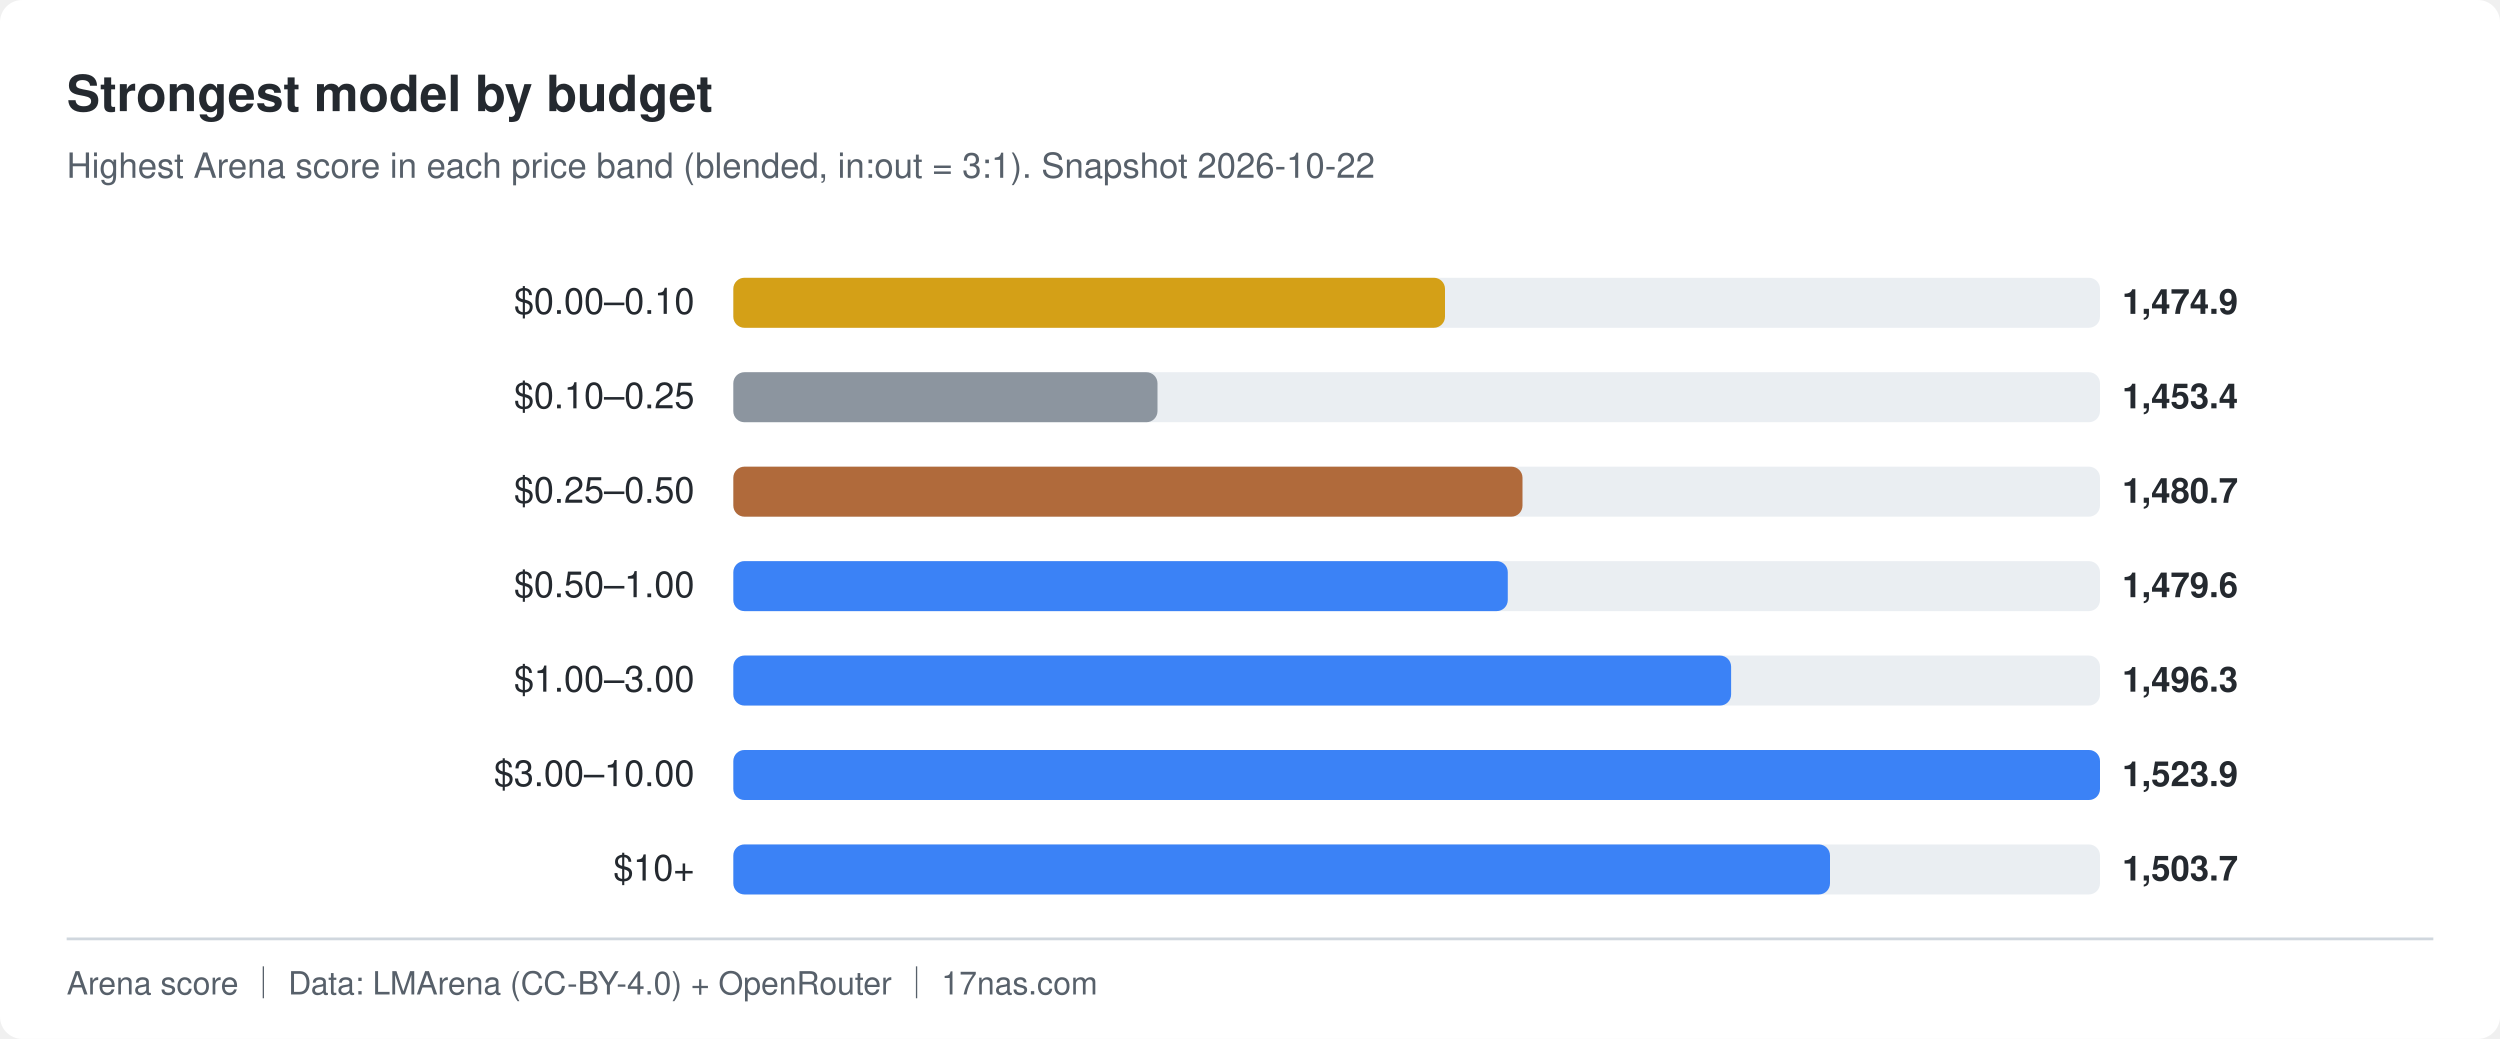
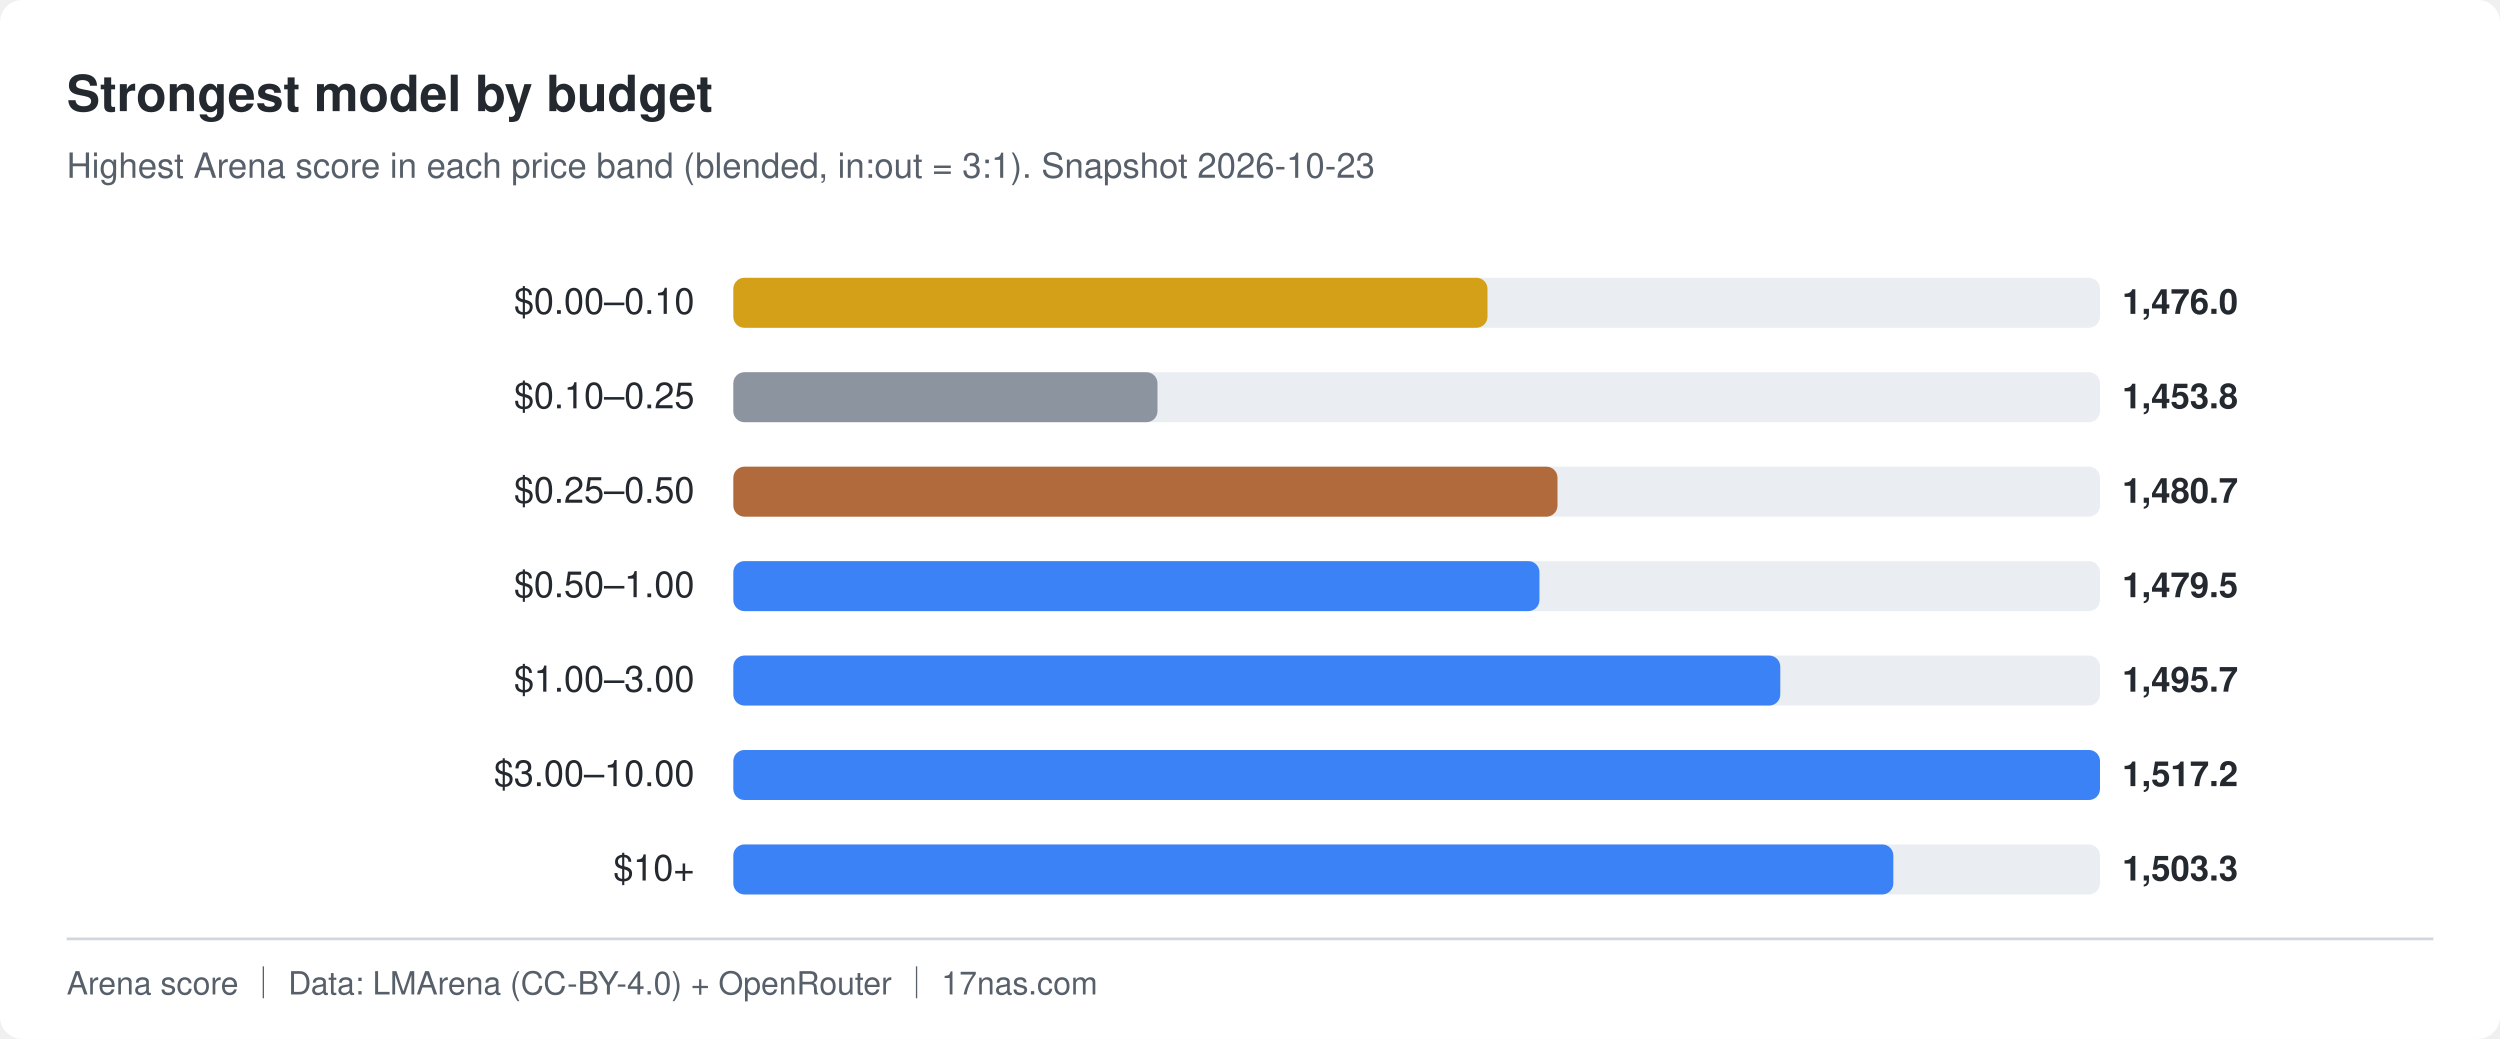
<svg xmlns="http://www.w3.org/2000/svg" width="900" height="374" viewBox="0 0 900 374" role="img" aria-label="Strongest model by budget">
  <style>
    .bg { fill: #ffffff; }
    .fg { fill: #24292f; }
    .muted { fill: #57606a; }
    .track { fill: #eaeef2; }
    .axis { stroke: #d0d7de; }
    @media (prefers-color-scheme: dark) {
      .bg { fill: #0d1117; }
      .fg { fill: #e6edf3; }
      .muted { fill: #8b949e; }
      .track { fill: #21262d; }
      .axis { stroke: #30363d; }
    }
  </style>
  <rect class="bg" x="0" y="0" width="900" height="374" rx="8" />
  <text class="fg" x="24" y="40" font-family="-apple-system,BlinkMacSystemFont,Segoe UI,Helvetica,Arial,sans-serif" font-size="18" font-weight="600">Strongest model by budget</text>
-   <text class="muted" x="24" y="64" font-family="-apple-system,BlinkMacSystemFont,Segoe UI,Helvetica,Arial,sans-serif" font-size="12.5">Highest Arena score in each price band (blended, in:out = 3:1). Snapshot 2026-10-22</text>
+   <text class="muted" x="24" y="64" font-family="-apple-system,BlinkMacSystemFont,Segoe UI,Helvetica,Arial,sans-serif" font-size="12.5">Highest Arena score in each price band (blended, in:out = 3:1). Snapshot 2026-10-23</text>
  <text class="fg" x="250" y="113" text-anchor="end" font-family="-apple-system,BlinkMacSystemFont,Segoe UI,Helvetica,Arial,sans-serif" font-size="13">$0.00–0.10</text>
  <rect class="track" x="264" y="100" width="492" height="18" rx="4" />
-   <rect x="264" y="100" width="256.2" height="18" rx="4" fill="#d4a017" />
-   <text class="fg" x="764" y="113" font-family="-apple-system,BlinkMacSystemFont,Segoe UI,Helvetica,Arial,sans-serif" font-size="12.5" font-weight="600">1,474.9</text>
+   <rect x="264" y="100" width="271.5" height="18" rx="4" fill="#d4a017" />
+   <text class="fg" x="764" y="113" font-family="-apple-system,BlinkMacSystemFont,Segoe UI,Helvetica,Arial,sans-serif" font-size="12.5" font-weight="600">1,476.0</text>
  <text class="fg" x="250" y="147" text-anchor="end" font-family="-apple-system,BlinkMacSystemFont,Segoe UI,Helvetica,Arial,sans-serif" font-size="13">$0.10–0.25</text>
  <rect class="track" x="264" y="134" width="492" height="18" rx="4" />
  <rect x="264" y="134" width="152.7" height="18" rx="4" fill="#8c959f" />
-   <text class="fg" x="764" y="147" font-family="-apple-system,BlinkMacSystemFont,Segoe UI,Helvetica,Arial,sans-serif" font-size="12.5" font-weight="600">1,453.4</text>
+   <text class="fg" x="764" y="147" font-family="-apple-system,BlinkMacSystemFont,Segoe UI,Helvetica,Arial,sans-serif" font-size="12.5" font-weight="600">1,453.8</text>
  <text class="fg" x="250" y="181" text-anchor="end" font-family="-apple-system,BlinkMacSystemFont,Segoe UI,Helvetica,Arial,sans-serif" font-size="13">$0.25–0.50</text>
  <rect class="track" x="264" y="168" width="492" height="18" rx="4" />
-   <rect x="264" y="168" width="284.1" height="18" rx="4" fill="#b06a3b" />
+   <rect x="264" y="168" width="296.7" height="18" rx="4" fill="#b06a3b" />
  <text class="fg" x="764" y="181" font-family="-apple-system,BlinkMacSystemFont,Segoe UI,Helvetica,Arial,sans-serif" font-size="12.5" font-weight="600">1,480.7</text>
  <text class="fg" x="250" y="215" text-anchor="end" font-family="-apple-system,BlinkMacSystemFont,Segoe UI,Helvetica,Arial,sans-serif" font-size="13">$0.50–1.00</text>
  <rect class="track" x="264" y="202" width="492" height="18" rx="4" />
-   <rect x="264" y="202" width="278.8" height="18" rx="4" fill="#3b82f6" />
-   <text class="fg" x="764" y="215" font-family="-apple-system,BlinkMacSystemFont,Segoe UI,Helvetica,Arial,sans-serif" font-size="12.5" font-weight="600">1,479.6</text>
+   <rect x="264" y="202" width="290.2" height="18" rx="4" fill="#3b82f6" />
+   <text class="fg" x="764" y="215" font-family="-apple-system,BlinkMacSystemFont,Segoe UI,Helvetica,Arial,sans-serif" font-size="12.5" font-weight="600">1,479.5</text>
  <text class="fg" x="250" y="249" text-anchor="end" font-family="-apple-system,BlinkMacSystemFont,Segoe UI,Helvetica,Arial,sans-serif" font-size="13">$1.00–3.00</text>
  <rect class="track" x="264" y="236" width="492" height="18" rx="4" />
-   <rect x="264" y="236" width="359.2" height="18" rx="4" fill="#3b82f6" />
-   <text class="fg" x="764" y="249" font-family="-apple-system,BlinkMacSystemFont,Segoe UI,Helvetica,Arial,sans-serif" font-size="12.5" font-weight="600">1,496.3</text>
+   <rect x="264" y="236" width="376.9" height="18" rx="4" fill="#3b82f6" />
+   <text class="fg" x="764" y="249" font-family="-apple-system,BlinkMacSystemFont,Segoe UI,Helvetica,Arial,sans-serif" font-size="12.5" font-weight="600">1,495.7</text>
  <text class="fg" x="250" y="283" text-anchor="end" font-family="-apple-system,BlinkMacSystemFont,Segoe UI,Helvetica,Arial,sans-serif" font-size="13">$3.00–10.00</text>
  <rect class="track" x="264" y="270" width="492" height="18" rx="4" />
  <rect x="264" y="270" width="492.0" height="18" rx="4" fill="#3b82f6" />
-   <text class="fg" x="764" y="283" font-family="-apple-system,BlinkMacSystemFont,Segoe UI,Helvetica,Arial,sans-serif" font-size="12.5" font-weight="600">1,523.9</text>
+   <text class="fg" x="764" y="283" font-family="-apple-system,BlinkMacSystemFont,Segoe UI,Helvetica,Arial,sans-serif" font-size="12.5" font-weight="600">1,517.2</text>
  <text class="fg" x="250" y="317" text-anchor="end" font-family="-apple-system,BlinkMacSystemFont,Segoe UI,Helvetica,Arial,sans-serif" font-size="13">$10+</text>
  <rect class="track" x="264" y="304" width="492" height="18" rx="4" />
-   <rect x="264" y="304" width="394.8" height="18" rx="4" fill="#3b82f6" />
-   <text class="fg" x="764" y="317" font-family="-apple-system,BlinkMacSystemFont,Segoe UI,Helvetica,Arial,sans-serif" font-size="12.5" font-weight="600">1,503.7</text>
+   <rect x="264" y="304" width="417.6" height="18" rx="4" fill="#3b82f6" />
+   <text class="fg" x="764" y="317" font-family="-apple-system,BlinkMacSystemFont,Segoe UI,Helvetica,Arial,sans-serif" font-size="12.5" font-weight="600">1,503.3</text>
  <line class="axis" x1="24" y1="338" x2="876" y2="338" stroke-width="1" />
  <text class="muted" x="24" y="358" font-family="-apple-system,BlinkMacSystemFont,Segoe UI,Helvetica,Arial,sans-serif" font-size="11.5">Arena score ｜ Data: LMArena (CC-BY-4.0) + OpenRouter ｜ 17nas.com</text>
</svg>
